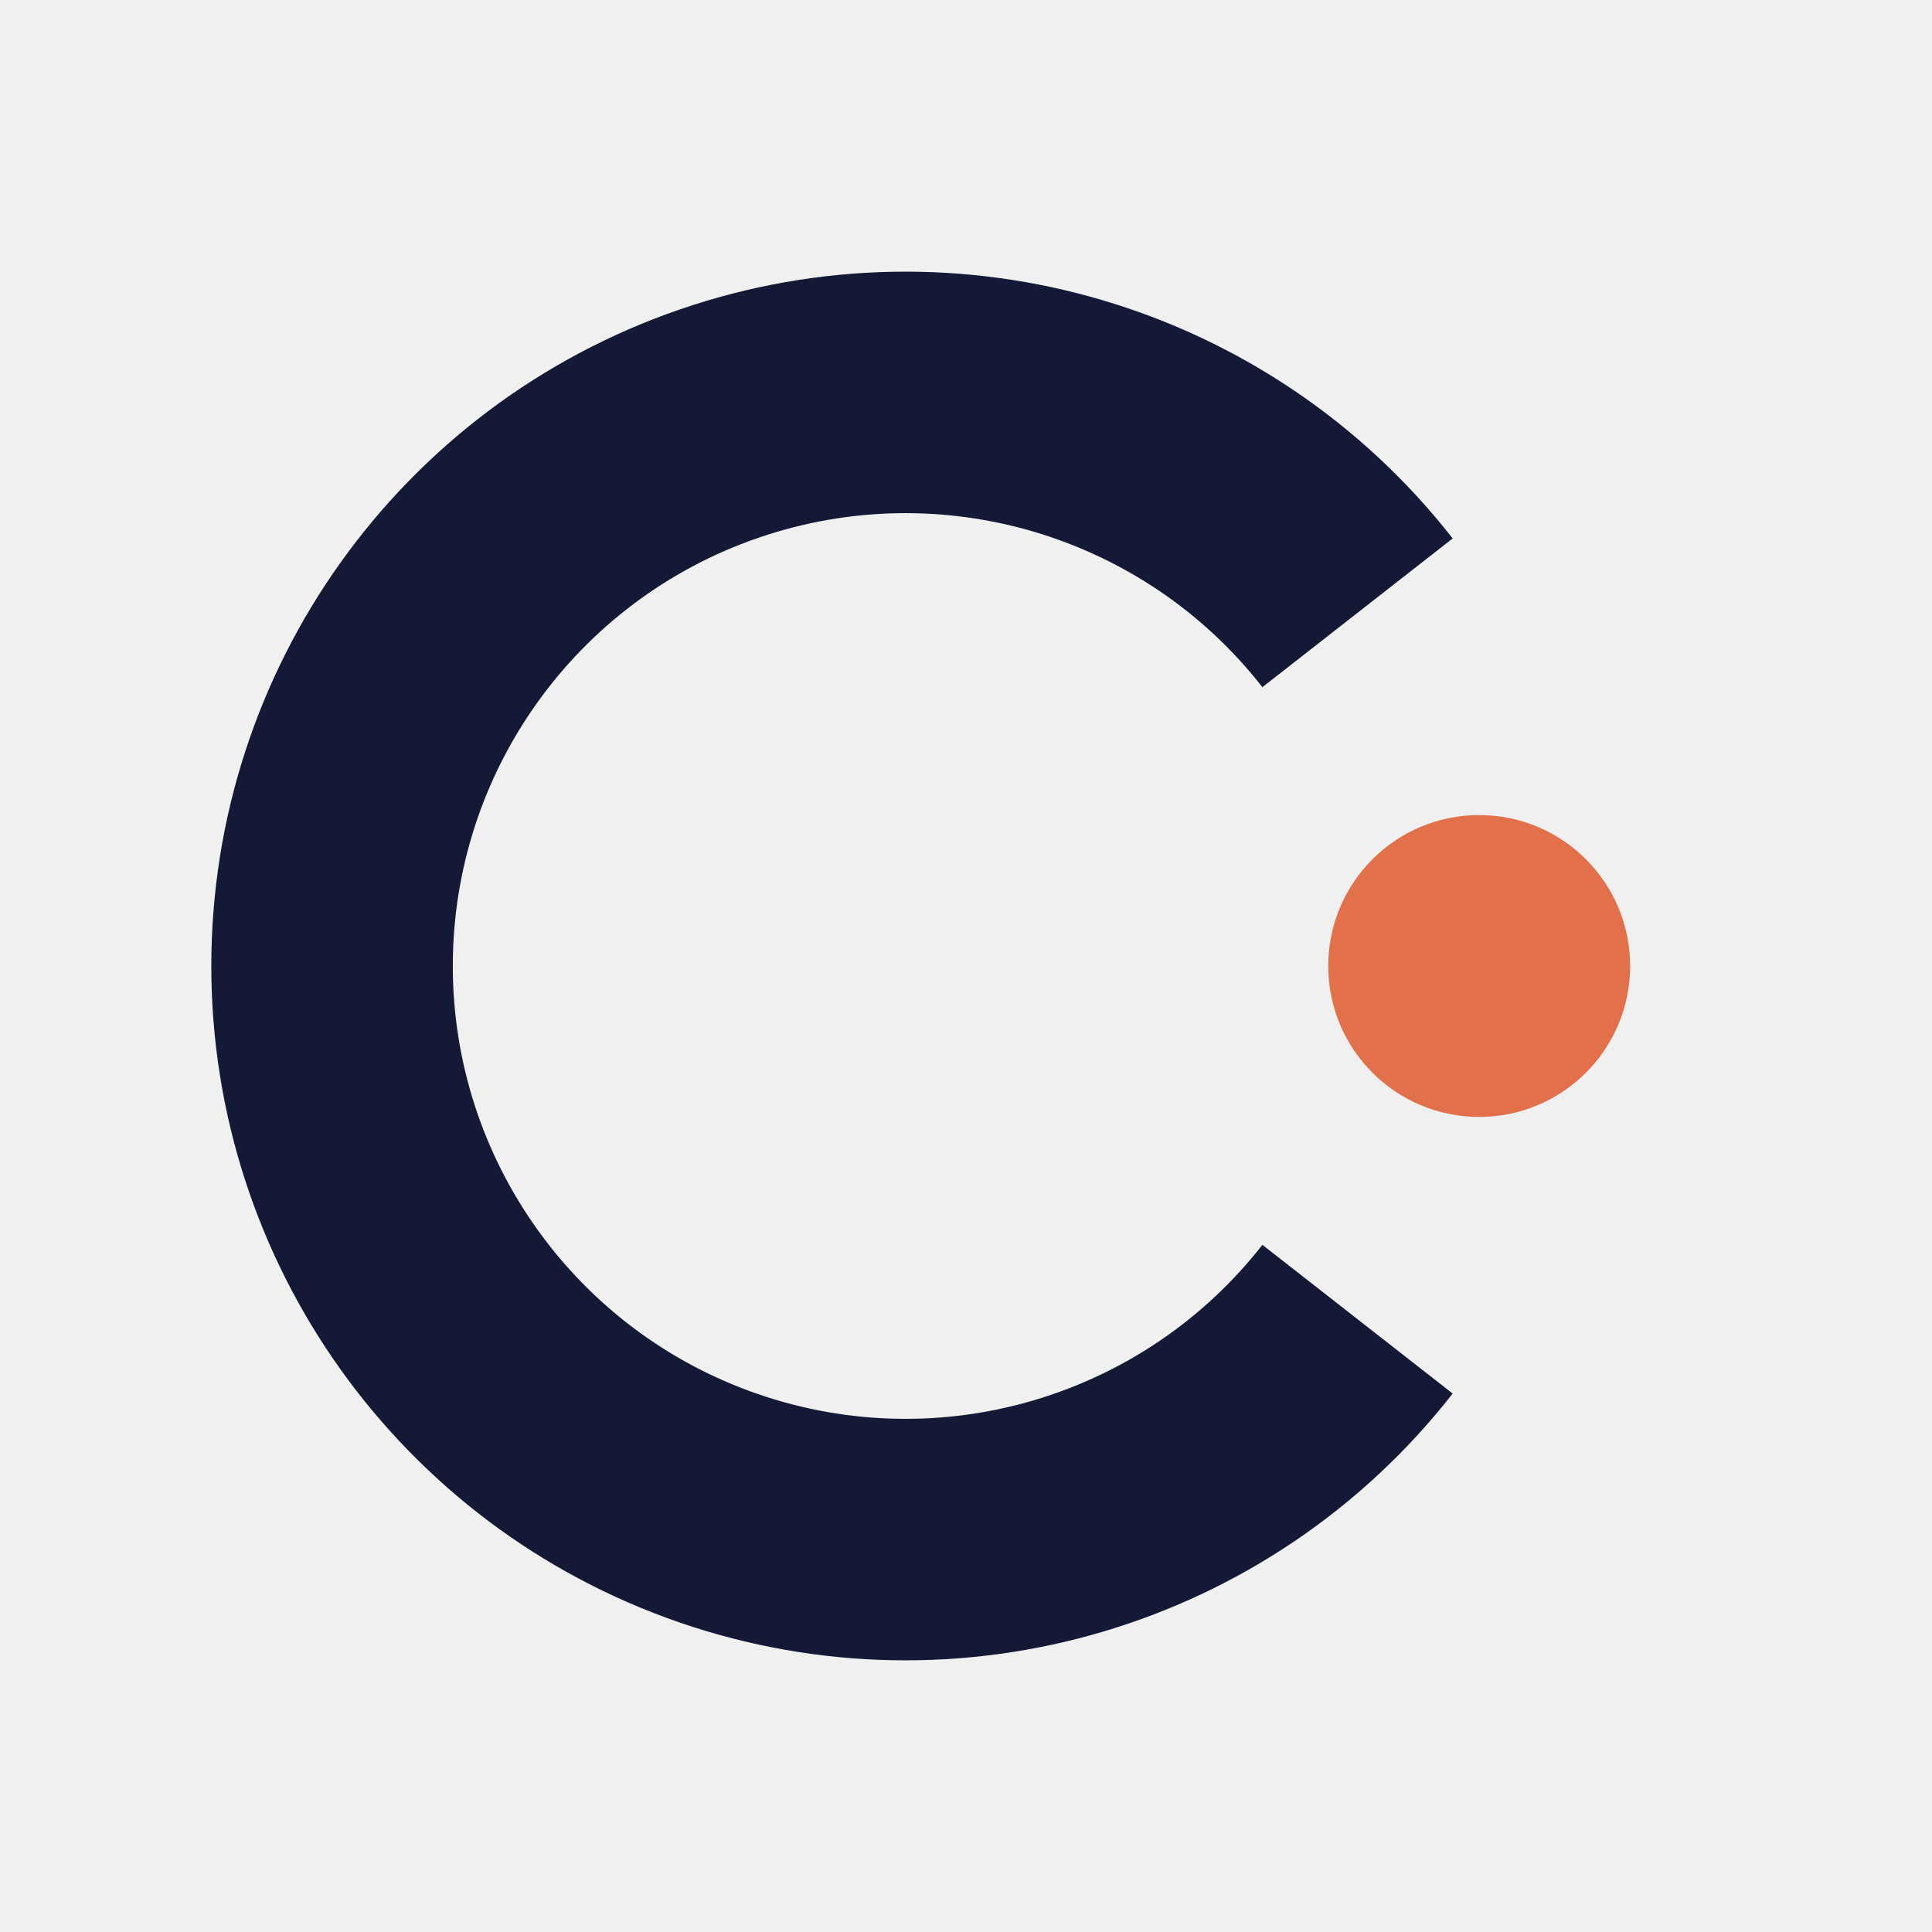
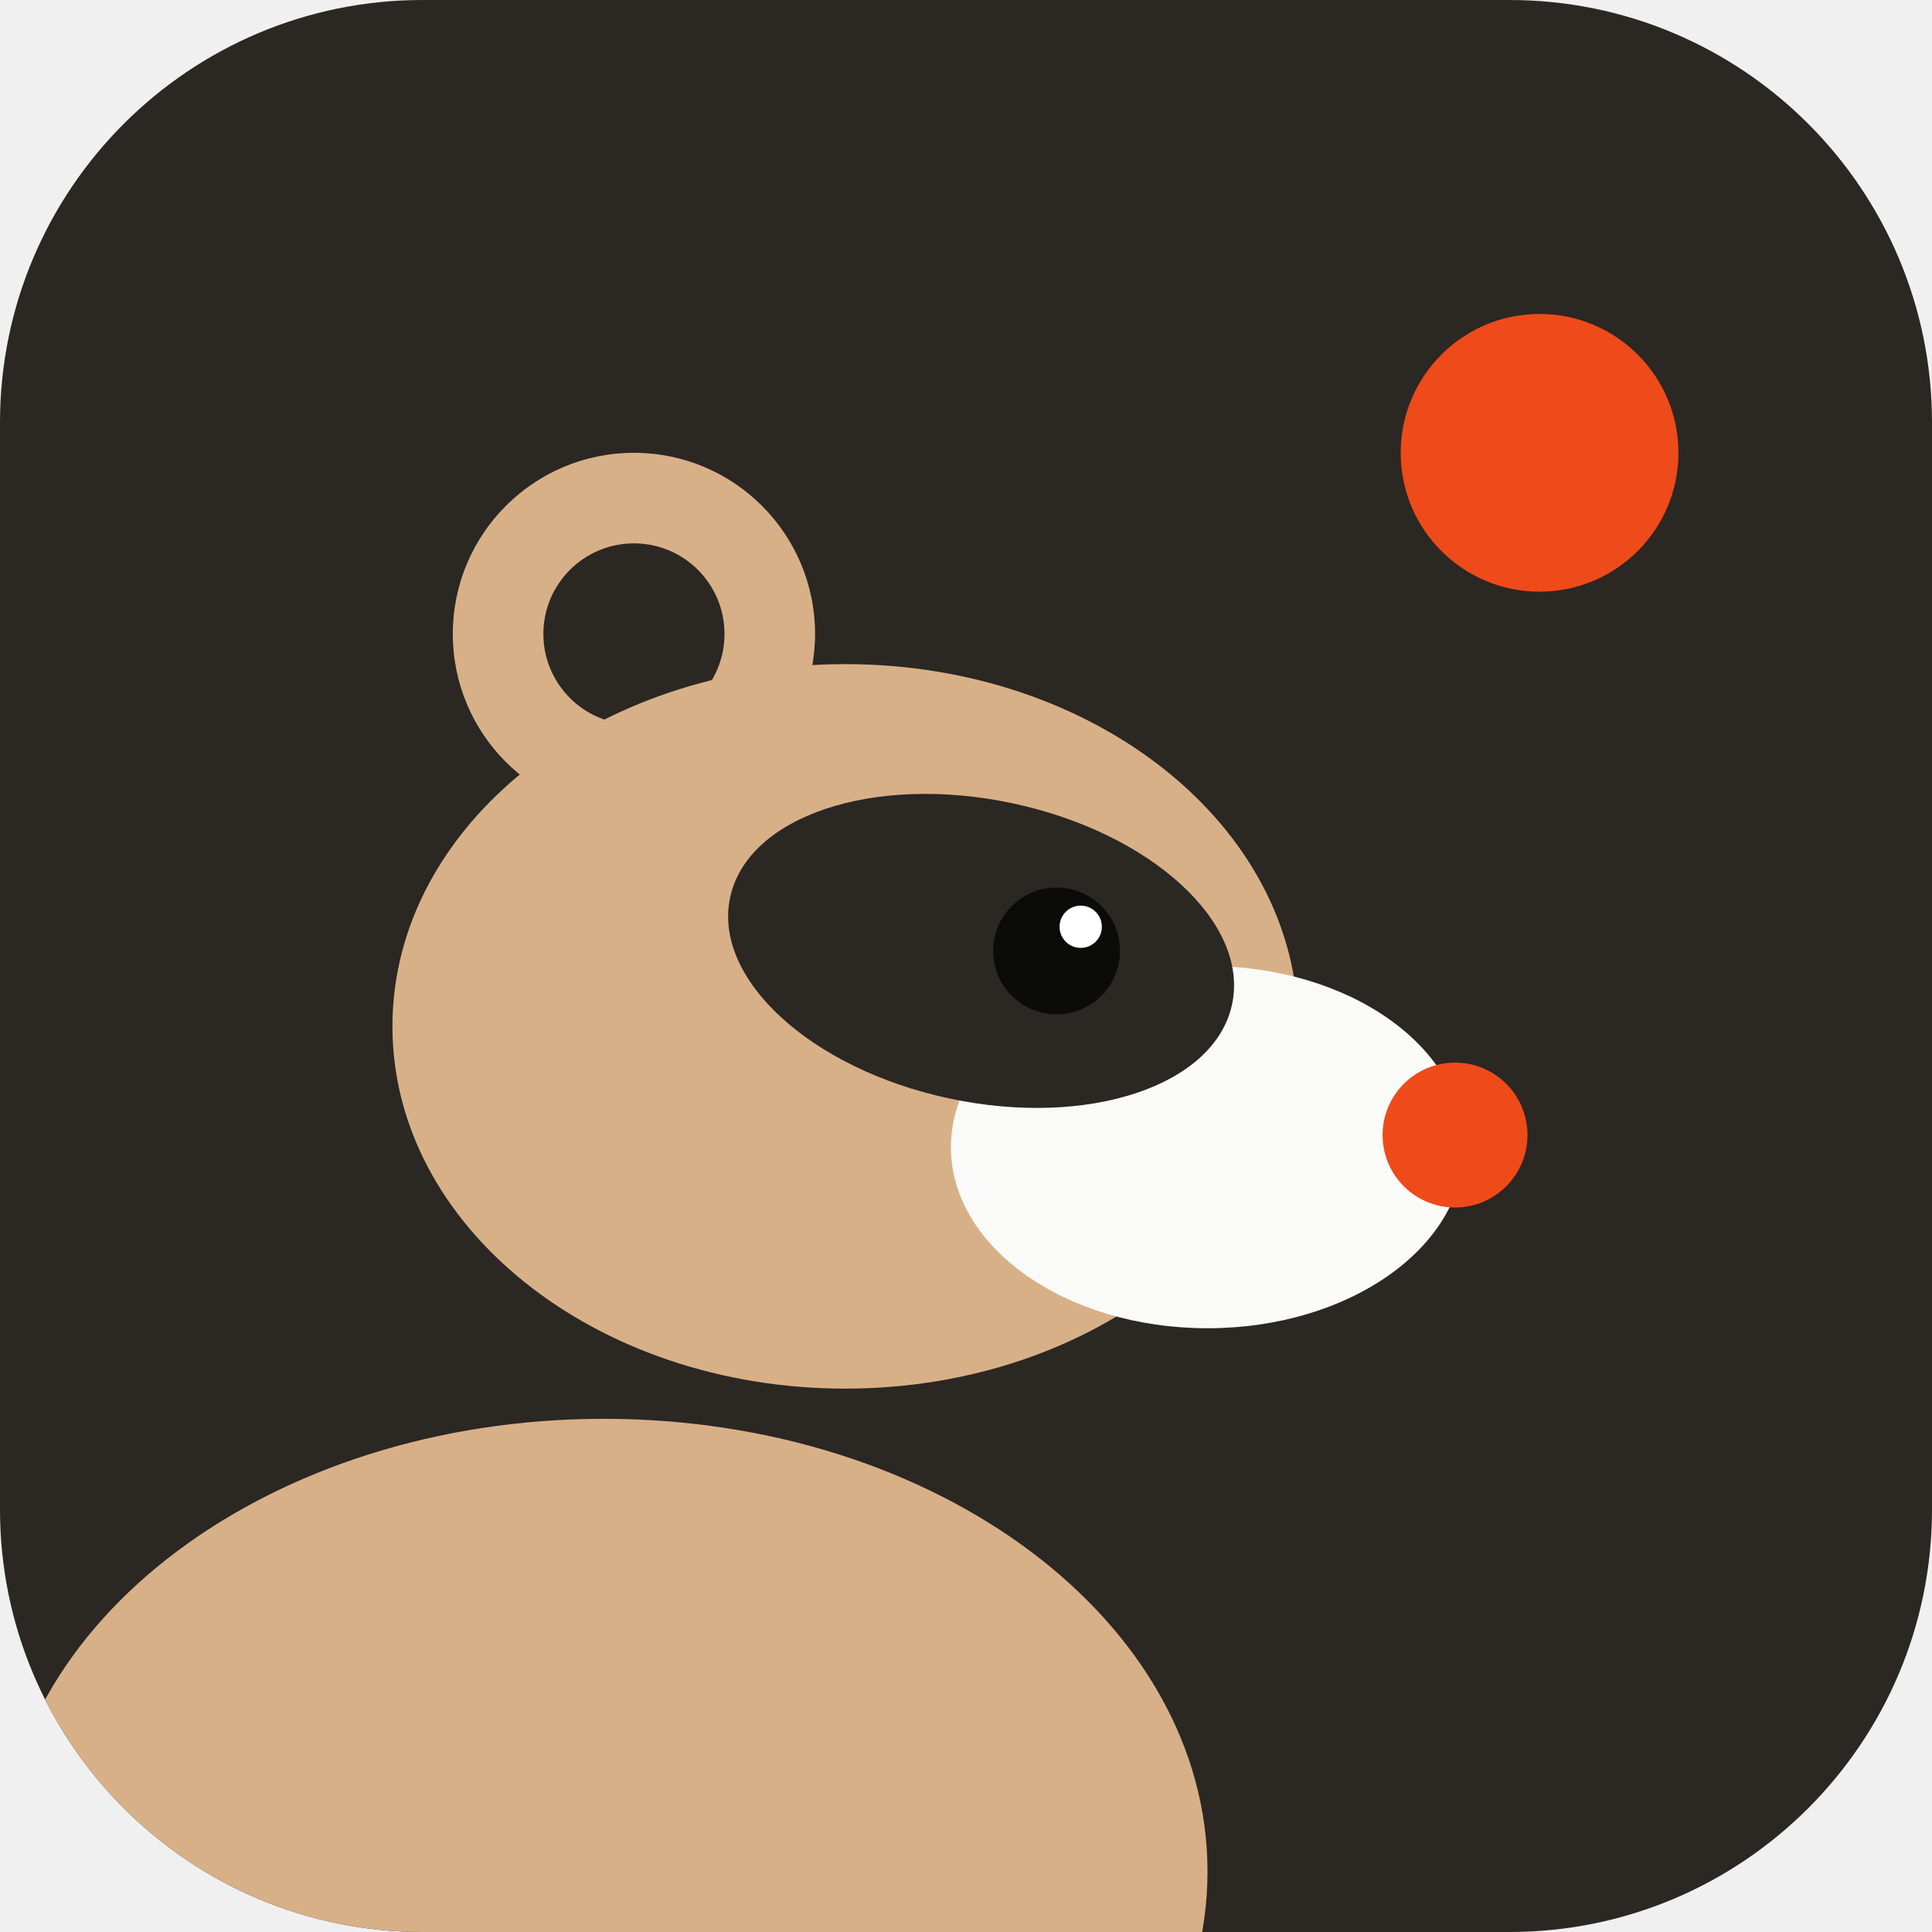
<svg xmlns="http://www.w3.org/2000/svg" viewBox="0 0 64 64">
-   <style>path{stroke:#141a36}@media (prefers-color-scheme:dark){path{stroke:#f3ece0}}</style>
-   <path d="M44.97 43.70A19 19 0 1 1 44.97 20.30" fill="none" stroke-width="8" />
-   <circle cx="49" cy="32" r="5" fill="#E2704A" />
+   <defs>
+     <clipPath id="c">
+       <rect width="64" height="64" rx="14" />
+     </clipPath>
+   </defs>
+   <g clip-path="url(#c)">
+     <rect width="64" height="64" fill="#2b2723" />
+     <ellipse cx="20" cy="62" rx="20" ry="15" fill="#d8b088" />
+     <circle cx="21" cy="21" r="6" fill="#d8b088" />
+     <circle cx="21" cy="21" r="3" fill="#2b2723" />
+     <ellipse cx="28" cy="34" rx="15" ry="12" fill="#d8b088" />
+     <ellipse cx="40" cy="38" rx="8.5" ry="6" fill="#fafaf8" />
+     <ellipse cx="32.5" cy="31.5" rx="8.5" ry="5" transform="rotate(12 32.5 31.5)" fill="#2b2723" />
+     <circle cx="35" cy="31.5" r="2.1" fill="#0b0b0a" />
+     <circle cx="35.8" cy="30.7" r=".7" fill="#fff" />
+     <circle cx="48.2" cy="37.6" r="2.4" fill="#ef4a1a" />
+     <circle cx="51" cy="15" r="4.6" fill="#ef4a1a" />
+   </g>
</svg>
